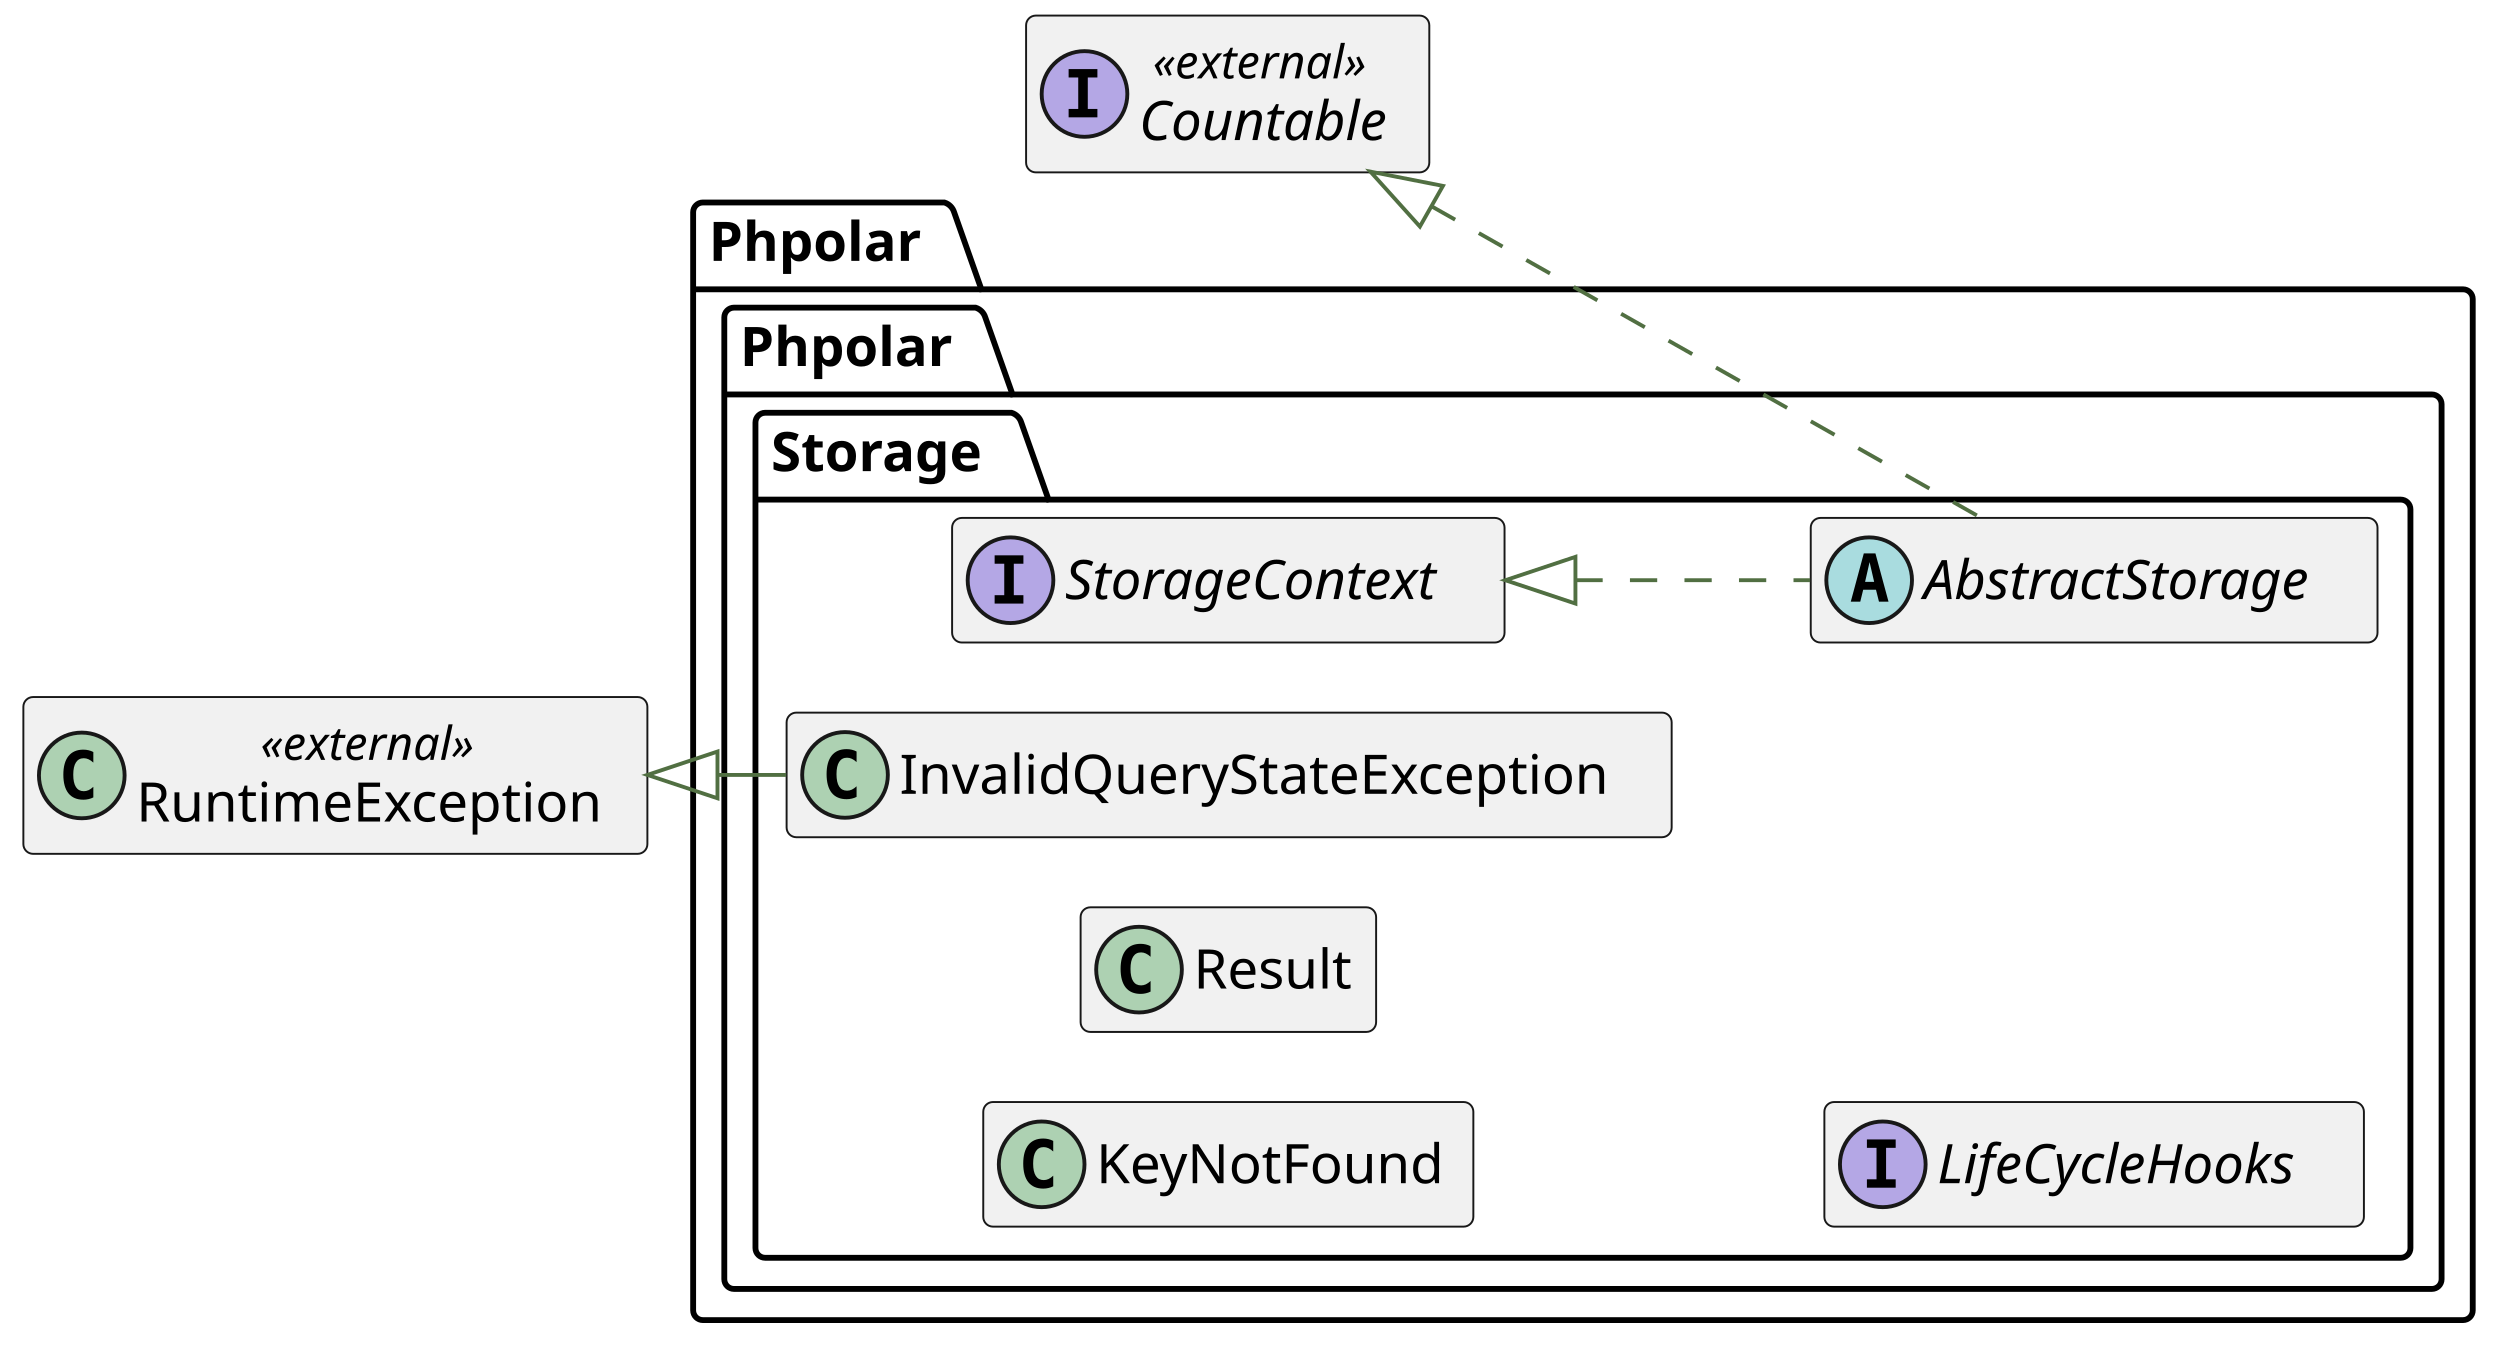
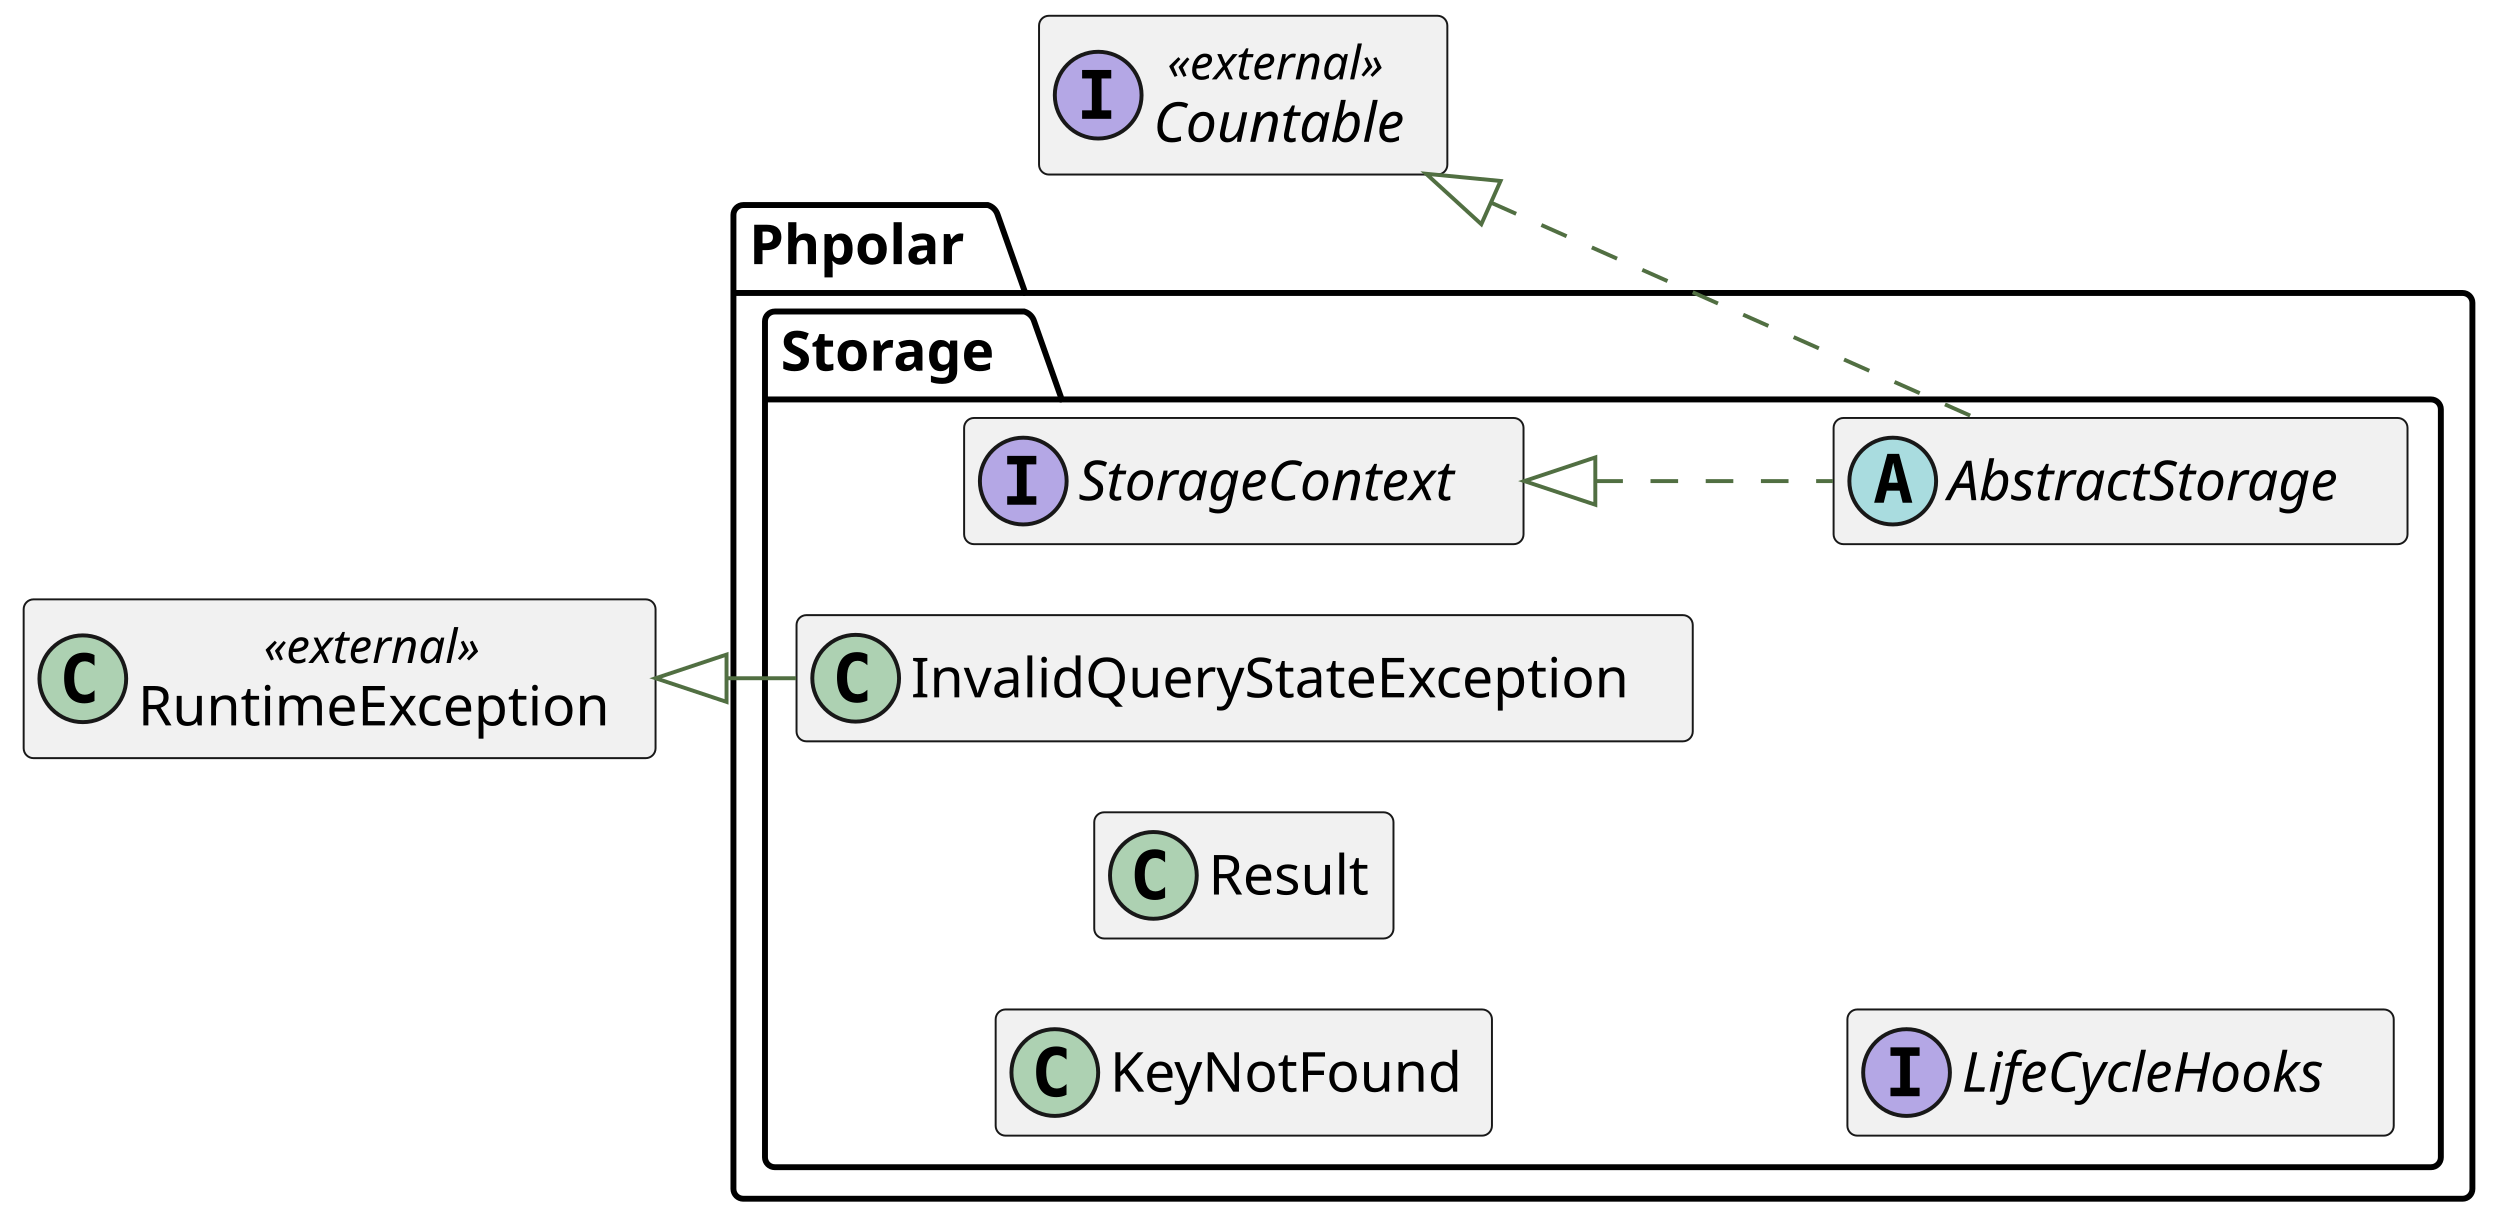
- <svg xmlns="http://www.w3.org/2000/svg" contentStyleType="text/css" data-diagram-type="CLASS" height="346px" preserveAspectRatio="none" style="width:642px;height:346px;background:#FFFFFF;" version="1.1" viewBox="0 0 642 346" width="642px" zoomAndPan="magnify">
+ <svg xmlns="http://www.w3.org/2000/svg" contentStyleType="text/css" data-diagram-type="CLASS" height="311px" preserveAspectRatio="none" style="width:634px;height:311px;background:#FFFFFF;" version="1.1" viewBox="0 0 634 311" width="634px" zoomAndPan="magnify">
  <defs />
  <g>
    <g id="cluster_Phpolar">
-       <path d="M180.5,52 L242.518,52 A3.75,3.75 0 0 1 245.018,54.5 L252.018,74.297 L632.5,74.297 A2.5,2.5 0 0 1 635,76.797 L635,336.5 A2.5,2.5 0 0 1 632.5,339 L180.5,339 A2.5,2.5 0 0 1 178,336.5 L178,54.5 A2.5,2.5 0 0 1 180.5,52 " fill="transparent" style="stroke:#000000;stroke-width:1.5;" />
-       <line style="stroke:#000000;stroke-width:1.5;" x1="178" x2="252.018" y1="74.297" y2="74.297" />
-       <text fill="#000000" font-family="sans-serif" font-size="14" font-weight="bold" lengthAdjust="spacing" textLength="61.018" x="182" y="66.995">Phpolar</text>
-     </g>
-     <g id="cluster_Phpolar">
-       <path d="M188.5,79 L250.518,79 A3.75,3.75 0 0 1 253.018,81.5 L260.018,101.297 L624.5,101.297 A2.5,2.5 0 0 1 627,103.797 L627,328.5 A2.5,2.5 0 0 1 624.5,331 L188.5,331 A2.5,2.5 0 0 1 186,328.5 L186,81.5 A2.5,2.5 0 0 1 188.5,79 " fill="transparent" style="stroke:#000000;stroke-width:1.5;" />
-       <line style="stroke:#000000;stroke-width:1.5;" x1="186" x2="260.018" y1="101.297" y2="101.297" />
-       <text fill="#000000" font-family="sans-serif" font-size="14" font-weight="bold" lengthAdjust="spacing" textLength="61.018" x="190" y="93.995">Phpolar</text>
+       <path d="M188.5,52 L250.518,52 A3.75,3.75 0 0 1 253.018,54.5 L260.018,74.297 L624.5,74.297 A2.5,2.5 0 0 1 627,76.797 L627,301.5 A2.5,2.5 0 0 1 624.5,304 L188.5,304 A2.5,2.5 0 0 1 186,301.5 L186,54.5 A2.5,2.5 0 0 1 188.5,52 " fill="transparent" style="stroke:#000000;stroke-width:1.5;" />
+       <line style="stroke:#000000;stroke-width:1.5;" x1="186" x2="260.018" y1="74.297" y2="74.297" />
+       <text fill="#000000" font-family="sans-serif" font-size="14" font-weight="bold" lengthAdjust="spacing" textLength="61.018" x="190" y="66.995">Phpolar</text>
    </g>
    <g id="cluster_Storage">
-       <path d="M196.5,106 L259.762,106 A3.75,3.75 0 0 1 262.262,108.5 L269.262,128.297 L616.5,128.297 A2.5,2.5 0 0 1 619,130.797 L619,320.5 A2.5,2.5 0 0 1 616.5,323 L196.5,323 A2.5,2.5 0 0 1 194,320.5 L194,108.5 A2.5,2.5 0 0 1 196.5,106 " fill="transparent" style="stroke:#000000;stroke-width:1.5;" />
-       <line style="stroke:#000000;stroke-width:1.5;" x1="194" x2="269.262" y1="128.297" y2="128.297" />
-       <text fill="#000000" font-family="sans-serif" font-size="14" font-weight="bold" lengthAdjust="spacing" textLength="62.262" x="198" y="120.995">Storage</text>
+       <path d="M196.5,79 L259.762,79 A3.75,3.75 0 0 1 262.262,81.5 L269.262,101.297 L616.5,101.297 A2.5,2.5 0 0 1 619,103.797 L619,293.5 A2.5,2.5 0 0 1 616.5,296 L196.5,296 A2.5,2.5 0 0 1 194,293.5 L194,81.5 A2.5,2.5 0 0 1 196.5,79 " fill="transparent" style="stroke:#000000;stroke-width:1.5;" />
+       <line style="stroke:#000000;stroke-width:1.5;" x1="194" x2="269.262" y1="101.297" y2="101.297" />
+       <text fill="#000000" font-family="sans-serif" font-size="14" font-weight="bold" lengthAdjust="spacing" textLength="62.262" x="198" y="93.995">Storage</text>
    </g>
    <g id="elem_Countable__class">
      <rect codeLine="18" fill="#F1F1F1" height="40.266" id="Countable__class" rx="2.5" ry="2.5" style="stroke:#181818;stroke-width:0.5;" width="103.545" x="263.5" y="4" />
      <ellipse cx="278.5" cy="24.133" fill="#B4A7E5" rx="11" ry="11" style="stroke:#181818;stroke-width:1;" />
      <path d="M274.422,19.898 L274.422,17.742 L281.812,17.742 L281.812,19.898 L279.344,19.898 L279.344,27.977 L281.812,27.977 L281.812,30.133 L274.422,30.133 L274.422,27.977 L276.891,27.977 L276.891,19.898 L274.422,19.898 Z " fill="#000000" />
      <text fill="#000000" font-family="sans-serif" font-size="12" font-style="italic" lengthAdjust="spacing" textLength="64.482" x="296.031" y="20.139">«external»</text>
      <text fill="#000000" font-family="sans-serif" font-size="14" font-style="italic" lengthAdjust="spacing" textLength="71.545" x="292.5" y="35.964">Countable</text>
    </g>
    <g id="elem_RuntimeException__class">
-       <rect codeLine="24" fill="#F1F1F1" height="40.266" id="RuntimeException__class" rx="2.5" ry="2.5" style="stroke:#181818;stroke-width:0.5;" width="160.249" x="6" y="179" />
-       <ellipse cx="21" cy="199.133" fill="#ADD1B2" rx="11" ry="11" style="stroke:#181818;stroke-width:1;" />
-       <path d="M23.969,204.773 Q23.391,205.07 22.75,205.211 Q22.109,205.367 21.406,205.367 Q18.906,205.367 17.578,203.727 Q16.266,202.07 16.266,198.945 Q16.266,195.82 17.578,194.164 Q18.906,192.508 21.406,192.508 Q22.109,192.508 22.75,192.664 Q23.406,192.82 23.969,193.117 L23.969,195.836 Q23.344,195.258 22.75,194.992 Q22.156,194.711 21.531,194.711 Q20.188,194.711 19.5,195.789 Q18.812,196.852 18.812,198.945 Q18.812,201.039 19.5,202.117 Q20.188,203.18 21.531,203.18 Q22.156,203.18 22.75,202.914 Q23.344,202.633 23.969,202.055 L23.969,204.773 Z " fill="#000000" />
-       <text fill="#000000" font-family="sans-serif" font-size="12" font-style="italic" lengthAdjust="spacing" textLength="64.482" x="66.883" y="195.139">«external»</text>
-       <text fill="#000000" font-family="sans-serif" font-size="14" lengthAdjust="spacing" textLength="128.249" x="35" y="210.964">RuntimeException</text>
+       <rect codeLine="24" fill="#F1F1F1" height="40.266" id="RuntimeException__class" rx="2.5" ry="2.5" style="stroke:#181818;stroke-width:0.5;" width="160.249" x="6" y="152" />
+       <ellipse cx="21" cy="172.133" fill="#ADD1B2" rx="11" ry="11" style="stroke:#181818;stroke-width:1;" />
+       <path d="M23.969,177.773 Q23.391,178.07 22.75,178.211 Q22.109,178.367 21.406,178.367 Q18.906,178.367 17.578,176.727 Q16.266,175.07 16.266,171.945 Q16.266,168.82 17.578,167.164 Q18.906,165.508 21.406,165.508 Q22.109,165.508 22.75,165.664 Q23.406,165.82 23.969,166.117 L23.969,168.836 Q23.344,168.258 22.75,167.992 Q22.156,167.711 21.531,167.711 Q20.188,167.711 19.5,168.789 Q18.812,169.852 18.812,171.945 Q18.812,174.039 19.5,175.117 Q20.188,176.18 21.531,176.18 Q22.156,176.18 22.75,175.914 Q23.344,175.633 23.969,175.055 L23.969,177.773 Z " fill="#000000" />
+       <text fill="#000000" font-family="sans-serif" font-size="12" font-style="italic" lengthAdjust="spacing" textLength="64.482" x="66.883" y="168.139">«external»</text>
+       <text fill="#000000" font-family="sans-serif" font-size="14" lengthAdjust="spacing" textLength="128.249" x="35" y="183.964">RuntimeException</text>
    </g>
    <g id="elem_StorageContext__interface">
-       <rect codeLine="15" fill="#F1F1F1" height="32" id="StorageContext__interface" rx="2.5" ry="2.5" style="stroke:#181818;stroke-width:0.5;" width="141.867" x="244.5" y="133" />
-       <ellipse cx="259.5" cy="149" fill="#B4A7E5" rx="11" ry="11" style="stroke:#181818;stroke-width:1;" />
-       <path d="M255.422,144.766 L255.422,142.609 L262.812,142.609 L262.812,144.766 L260.344,144.766 L260.344,152.844 L262.812,152.844 L262.812,155 L255.422,155 L255.422,152.844 L257.891,152.844 L257.891,144.766 L255.422,144.766 Z " fill="#000000" />
-       <text fill="#000000" font-family="sans-serif" font-size="14" font-style="italic" lengthAdjust="spacing" textLength="109.867" x="273.5" y="153.847">StorageContext</text>
+       <rect codeLine="15" fill="#F1F1F1" height="32" id="StorageContext__interface" rx="2.5" ry="2.5" style="stroke:#181818;stroke-width:0.5;" width="141.867" x="244.5" y="106" />
+       <ellipse cx="259.5" cy="122" fill="#B4A7E5" rx="11" ry="11" style="stroke:#181818;stroke-width:1;" />
+       <path d="M255.422,117.766 L255.422,115.609 L262.812,115.609 L262.812,117.766 L260.344,117.766 L260.344,125.844 L262.812,125.844 L262.812,128 L255.422,128 L255.422,125.844 L257.891,125.844 L257.891,117.766 L255.422,117.766 Z " fill="#000000" />
+       <text fill="#000000" font-family="sans-serif" font-size="14" font-style="italic" lengthAdjust="spacing" textLength="109.867" x="273.5" y="126.847">StorageContext</text>
    </g>
    <g id="elem_AbstractStorage__class">
-       <rect codeLine="21" fill="#F1F1F1" height="32" id="AbstractStorage__class" rx="2.5" ry="2.5" style="stroke:#181818;stroke-width:0.5;" width="145.545" x="465" y="133" />
-       <ellipse cx="480" cy="149" fill="#A9DCDF" rx="11" ry="11" style="stroke:#181818;stroke-width:1;" />
-       <path d="M480.109,144.344 L478.953,149.422 L481.281,149.422 L480.109,144.344 Z M478.625,142.109 L481.609,142.109 L484.969,154.5 L482.516,154.5 L481.75,151.438 L478.469,151.438 L477.719,154.5 L475.281,154.5 L478.625,142.109 Z " fill="#000000" />
-       <text fill="#000000" font-family="sans-serif" font-size="14" font-style="italic" lengthAdjust="spacing" textLength="113.545" x="494" y="153.847">AbstractStorage</text>
+       <rect codeLine="21" fill="#F1F1F1" height="32" id="AbstractStorage__class" rx="2.5" ry="2.5" style="stroke:#181818;stroke-width:0.5;" width="145.545" x="465" y="106" />
+       <ellipse cx="480" cy="122" fill="#A9DCDF" rx="11" ry="11" style="stroke:#181818;stroke-width:1;" />
+       <path d="M480.109,117.344 L478.953,122.422 L481.281,122.422 L480.109,117.344 Z M478.625,115.109 L481.609,115.109 L484.969,127.5 L482.516,127.5 L481.75,124.438 L478.469,124.438 L477.719,127.5 L475.281,127.5 L478.625,115.109 Z " fill="#000000" />
+       <text fill="#000000" font-family="sans-serif" font-size="14" font-style="italic" lengthAdjust="spacing" textLength="113.545" x="494" y="126.847">AbstractStorage</text>
    </g>
    <g id="elem_InvalidQueryStateException__class">
-       <rect codeLine="27" fill="#F1F1F1" height="32" id="InvalidQueryStateException__class" rx="2.5" ry="2.5" style="stroke:#181818;stroke-width:0.5;" width="227.282" x="202" y="183" />
-       <ellipse cx="217" cy="199" fill="#ADD1B2" rx="11" ry="11" style="stroke:#181818;stroke-width:1;" />
-       <path d="M219.969,204.641 Q219.391,204.938 218.75,205.078 Q218.109,205.234 217.406,205.234 Q214.906,205.234 213.578,203.594 Q212.266,201.938 212.266,198.812 Q212.266,195.688 213.578,194.031 Q214.906,192.375 217.406,192.375 Q218.109,192.375 218.75,192.531 Q219.406,192.688 219.969,192.984 L219.969,195.703 Q219.344,195.125 218.75,194.859 Q218.156,194.578 217.531,194.578 Q216.188,194.578 215.5,195.656 Q214.812,196.719 214.812,198.812 Q214.812,200.906 215.5,201.984 Q216.188,203.047 217.531,203.047 Q218.156,203.047 218.75,202.781 Q219.344,202.5 219.969,201.922 L219.969,204.641 Z " fill="#000000" />
-       <text fill="#000000" font-family="sans-serif" font-size="14" lengthAdjust="spacing" textLength="195.282" x="231" y="203.847">InvalidQueryStateException</text>
+       <rect codeLine="27" fill="#F1F1F1" height="32" id="InvalidQueryStateException__class" rx="2.5" ry="2.5" style="stroke:#181818;stroke-width:0.5;" width="227.282" x="202" y="156" />
+       <ellipse cx="217" cy="172" fill="#ADD1B2" rx="11" ry="11" style="stroke:#181818;stroke-width:1;" />
+       <path d="M219.969,177.641 Q219.391,177.938 218.75,178.078 Q218.109,178.234 217.406,178.234 Q214.906,178.234 213.578,176.594 Q212.266,174.938 212.266,171.812 Q212.266,168.688 213.578,167.031 Q214.906,165.375 217.406,165.375 Q218.109,165.375 218.75,165.531 Q219.406,165.688 219.969,165.984 L219.969,168.703 Q219.344,168.125 218.75,167.859 Q218.156,167.578 217.531,167.578 Q216.188,167.578 215.5,168.656 Q214.812,169.719 214.812,171.812 Q214.812,173.906 215.5,174.984 Q216.188,176.047 217.531,176.047 Q218.156,176.047 218.75,175.781 Q219.344,175.5 219.969,174.922 L219.969,177.641 Z " fill="#000000" />
+       <text fill="#000000" font-family="sans-serif" font-size="14" lengthAdjust="spacing" textLength="195.282" x="231" y="176.847">InvalidQueryStateException</text>
    </g>
    <g id="elem_KeyNotFound__class">
-       <rect codeLine="31" fill="#F1F1F1" height="32" id="KeyNotFound__class" rx="2.5" ry="2.5" style="stroke:#181818;stroke-width:0.5;" width="125.857" x="252.5" y="283" />
-       <ellipse cx="267.5" cy="299" fill="#ADD1B2" rx="11" ry="11" style="stroke:#181818;stroke-width:1;" />
-       <path d="M270.469,304.641 Q269.891,304.938 269.25,305.078 Q268.609,305.234 267.906,305.234 Q265.406,305.234 264.078,303.594 Q262.766,301.938 262.766,298.812 Q262.766,295.688 264.078,294.031 Q265.406,292.375 267.906,292.375 Q268.609,292.375 269.25,292.531 Q269.906,292.688 270.469,292.984 L270.469,295.703 Q269.844,295.125 269.25,294.859 Q268.656,294.578 268.031,294.578 Q266.688,294.578 266,295.656 Q265.312,296.719 265.312,298.812 Q265.312,300.906 266,301.984 Q266.688,303.047 268.031,303.047 Q268.656,303.047 269.25,302.781 Q269.844,302.5 270.469,301.922 L270.469,304.641 Z " fill="#000000" />
-       <text fill="#000000" font-family="sans-serif" font-size="14" lengthAdjust="spacing" textLength="93.857" x="281.5" y="303.847">KeyNotFound</text>
+       <rect codeLine="31" fill="#F1F1F1" height="32" id="KeyNotFound__class" rx="2.5" ry="2.5" style="stroke:#181818;stroke-width:0.5;" width="125.857" x="252.5" y="256" />
+       <ellipse cx="267.5" cy="272" fill="#ADD1B2" rx="11" ry="11" style="stroke:#181818;stroke-width:1;" />
+       <path d="M270.469,277.641 Q269.891,277.938 269.25,278.078 Q268.609,278.234 267.906,278.234 Q265.406,278.234 264.078,276.594 Q262.766,274.938 262.766,271.812 Q262.766,268.688 264.078,267.031 Q265.406,265.375 267.906,265.375 Q268.609,265.375 269.25,265.531 Q269.906,265.688 270.469,265.984 L270.469,268.703 Q269.844,268.125 269.25,267.859 Q268.656,267.578 268.031,267.578 Q266.688,267.578 266,268.656 Q265.312,269.719 265.312,271.812 Q265.312,273.906 266,274.984 Q266.688,276.047 268.031,276.047 Q268.656,276.047 269.25,275.781 Q269.844,275.5 270.469,274.922 L270.469,277.641 Z " fill="#000000" />
+       <text fill="#000000" font-family="sans-serif" font-size="14" lengthAdjust="spacing" textLength="93.857" x="281.5" y="276.847">KeyNotFound</text>
    </g>
    <g id="elem_Result__class">
-       <rect codeLine="35" fill="#F1F1F1" height="32" id="Result__class" rx="2.5" ry="2.5" style="stroke:#181818;stroke-width:0.5;" width="75.887" x="277.5" y="233" />
-       <ellipse cx="292.5" cy="249" fill="#ADD1B2" rx="11" ry="11" style="stroke:#181818;stroke-width:1;" />
-       <path d="M295.469,254.641 Q294.891,254.938 294.25,255.078 Q293.609,255.234 292.906,255.234 Q290.406,255.234 289.078,253.594 Q287.766,251.938 287.766,248.812 Q287.766,245.688 289.078,244.031 Q290.406,242.375 292.906,242.375 Q293.609,242.375 294.25,242.531 Q294.906,242.688 295.469,242.984 L295.469,245.703 Q294.844,245.125 294.25,244.859 Q293.656,244.578 293.031,244.578 Q291.688,244.578 291,245.656 Q290.312,246.719 290.312,248.812 Q290.312,250.906 291,251.984 Q291.688,253.047 293.031,253.047 Q293.656,253.047 294.25,252.781 Q294.844,252.5 295.469,251.922 L295.469,254.641 Z " fill="#000000" />
-       <text fill="#000000" font-family="sans-serif" font-size="14" lengthAdjust="spacing" textLength="43.887" x="306.5" y="253.847">Result</text>
+       <rect codeLine="35" fill="#F1F1F1" height="32" id="Result__class" rx="2.5" ry="2.5" style="stroke:#181818;stroke-width:0.5;" width="75.887" x="277.5" y="206" />
+       <ellipse cx="292.5" cy="222" fill="#ADD1B2" rx="11" ry="11" style="stroke:#181818;stroke-width:1;" />
+       <path d="M295.469,227.641 Q294.891,227.938 294.25,228.078 Q293.609,228.234 292.906,228.234 Q290.406,228.234 289.078,226.594 Q287.766,224.938 287.766,221.812 Q287.766,218.688 289.078,217.031 Q290.406,215.375 292.906,215.375 Q293.609,215.375 294.25,215.531 Q294.906,215.688 295.469,215.984 L295.469,218.703 Q294.844,218.125 294.25,217.859 Q293.656,217.578 293.031,217.578 Q291.688,217.578 291,218.656 Q290.312,219.719 290.312,221.812 Q290.312,223.906 291,224.984 Q291.688,226.047 293.031,226.047 Q293.656,226.047 294.25,225.781 Q294.844,225.5 295.469,224.922 L295.469,227.641 Z " fill="#000000" />
+       <text fill="#000000" font-family="sans-serif" font-size="14" lengthAdjust="spacing" textLength="43.887" x="306.5" y="226.847">Result</text>
    </g>
    <g id="elem_LifeCycleHooks__interface">
-       <rect codeLine="39" fill="#F1F1F1" height="32" id="LifeCycleHooks__interface" rx="2.5" ry="2.5" style="stroke:#181818;stroke-width:0.5;" width="138.552" x="468.5" y="283" />
-       <ellipse cx="483.5" cy="299" fill="#B4A7E5" rx="11" ry="11" style="stroke:#181818;stroke-width:1;" />
-       <path d="M479.422,294.766 L479.422,292.609 L486.812,292.609 L486.812,294.766 L484.344,294.766 L484.344,302.844 L486.812,302.844 L486.812,305 L479.422,305 L479.422,302.844 L481.891,302.844 L481.891,294.766 L479.422,294.766 Z " fill="#000000" />
-       <text fill="#000000" font-family="sans-serif" font-size="14" font-style="italic" lengthAdjust="spacing" textLength="106.552" x="497.5" y="303.847">LifeCycleHooks</text>
+       <rect codeLine="39" fill="#F1F1F1" height="32" id="LifeCycleHooks__interface" rx="2.5" ry="2.5" style="stroke:#181818;stroke-width:0.5;" width="138.552" x="468.5" y="256" />
+       <ellipse cx="483.5" cy="272" fill="#B4A7E5" rx="11" ry="11" style="stroke:#181818;stroke-width:1;" />
+       <path d="M479.422,267.766 L479.422,265.609 L486.812,265.609 L486.812,267.766 L484.344,267.766 L484.344,275.844 L486.812,275.844 L486.812,278 L479.422,278 L479.422,275.844 L481.891,275.844 L481.891,267.766 L479.422,267.766 Z " fill="#000000" />
+       <text fill="#000000" font-family="sans-serif" font-size="14" font-style="italic" lengthAdjust="spacing" textLength="106.552" x="497.5" y="276.847">LifeCycleHooks</text>
    </g>
-     <polygon fill="transparent" points="386.57,149,404.57,155,404.57,143,386.57,149" style="stroke:#516F42;stroke-width:1;" />
-     <path d="M404.57,149 C429.539,149 439.693,149 464.835,149 " fill="transparent" style="stroke:#516F42;stroke-width:1;stroke-dasharray:7.0,7.0;" />
-     <polygon fill="transparent" points="351.927,44.083,364.627,58.18,370.545,47.741,351.927,44.083" style="stroke:#516F42;stroke-width:1;" />
-     <path d="M367.586,52.96 C411.168,77.667 468.628,110.24 508.671,132.94 " fill="transparent" style="stroke:#516F42;stroke-width:1;stroke-dasharray:7.0,7.0;" />
-     <polygon fill="transparent" points="166.249,199,184.249,205,184.249,193,166.249,199" style="stroke:#516F42;stroke-width:1;" />
-     <path d="M184.249,199 C195.79,199 189.855,199 201.902,199 " fill="transparent" style="stroke:#516F42;stroke-width:1;" />
+     <polygon fill="transparent" points="386.57,122,404.57,128,404.57,116,386.57,122" style="stroke:#516F42;stroke-width:1;" />
+     <path d="M404.57,122 C429.539,122 439.693,122 464.835,122 " fill="transparent" style="stroke:#516F42;stroke-width:1;stroke-dasharray:7.0,7.0;" />
+     <polygon fill="transparent" points="361.654,44.068,375.665,56.862,380.539,45.896,361.654,44.068" style="stroke:#516F42;stroke-width:1;" />
+     <path d="M378.102,51.379 C419.177,69.634 462.584,88.926 500.653,105.846 " fill="transparent" style="stroke:#516F42;stroke-width:1;stroke-dasharray:7.0,7.0;" />
+     <polygon fill="transparent" points="166.249,172,184.249,178,184.249,166,166.249,172" style="stroke:#516F42;stroke-width:1;" />
+     <path d="M184.249,172 C195.79,172 189.855,172 201.902,172 " fill="transparent" style="stroke:#516F42;stroke-width:1;" />
  </g>
</svg>
